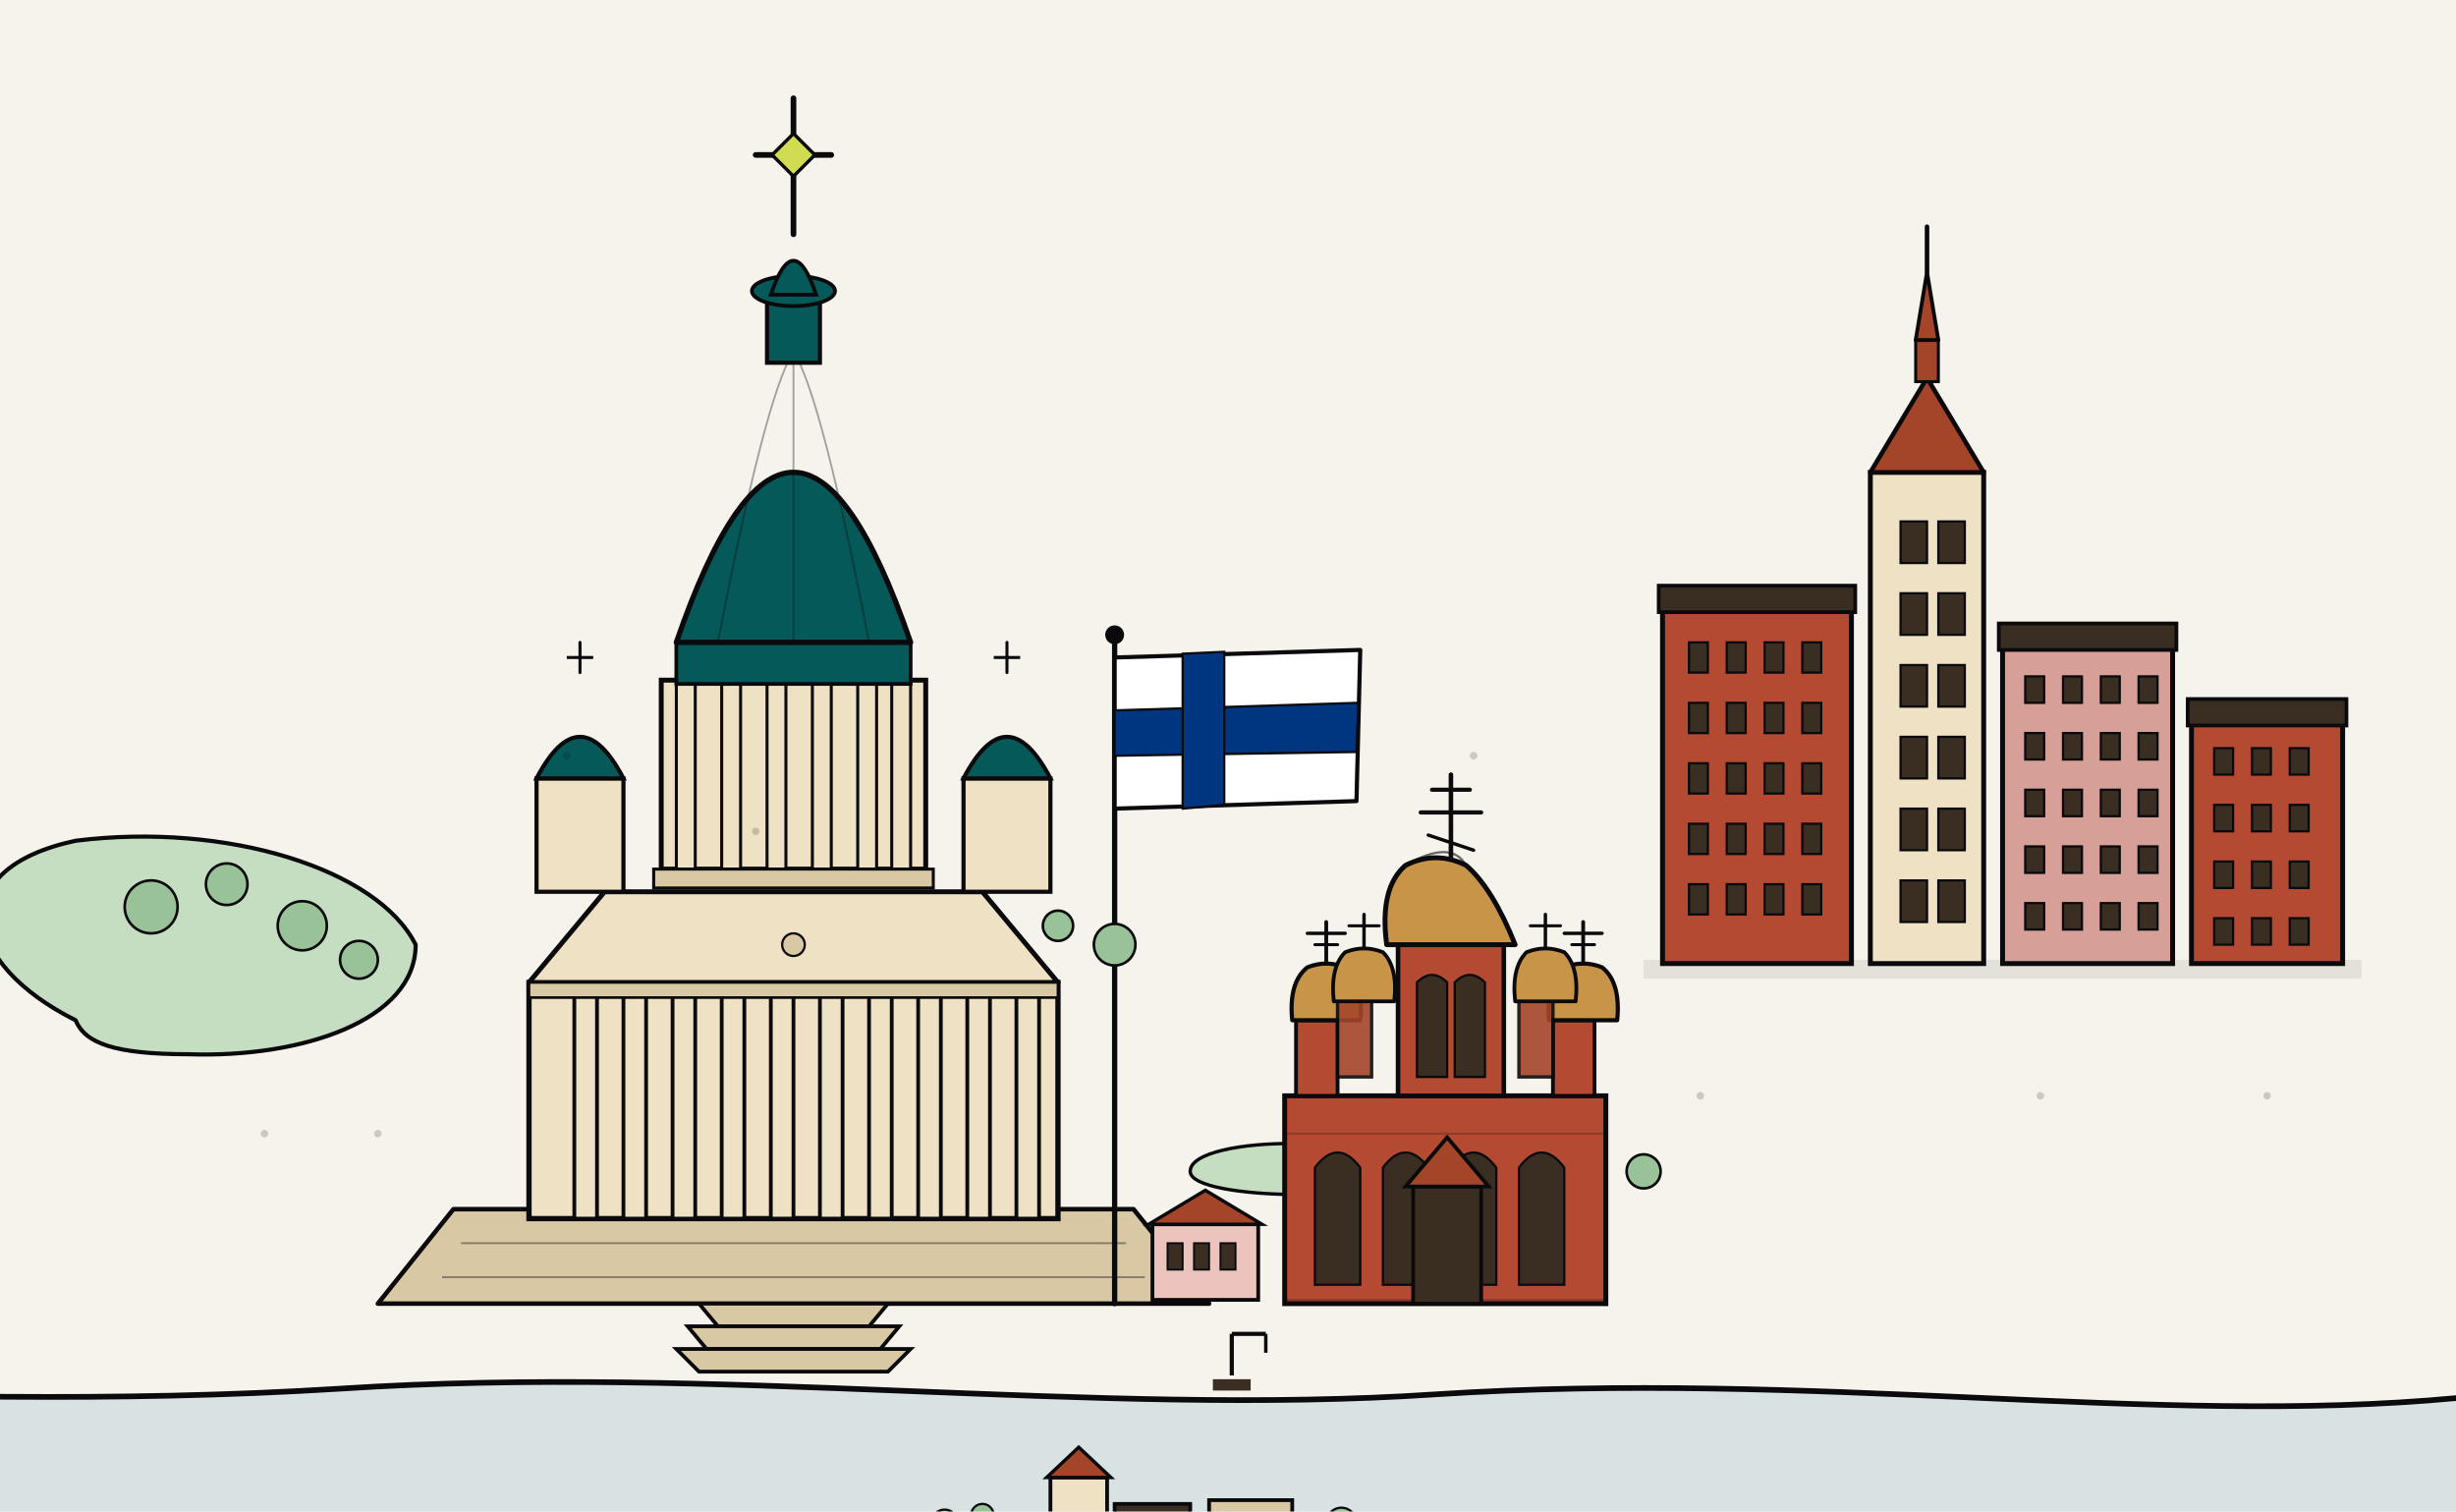
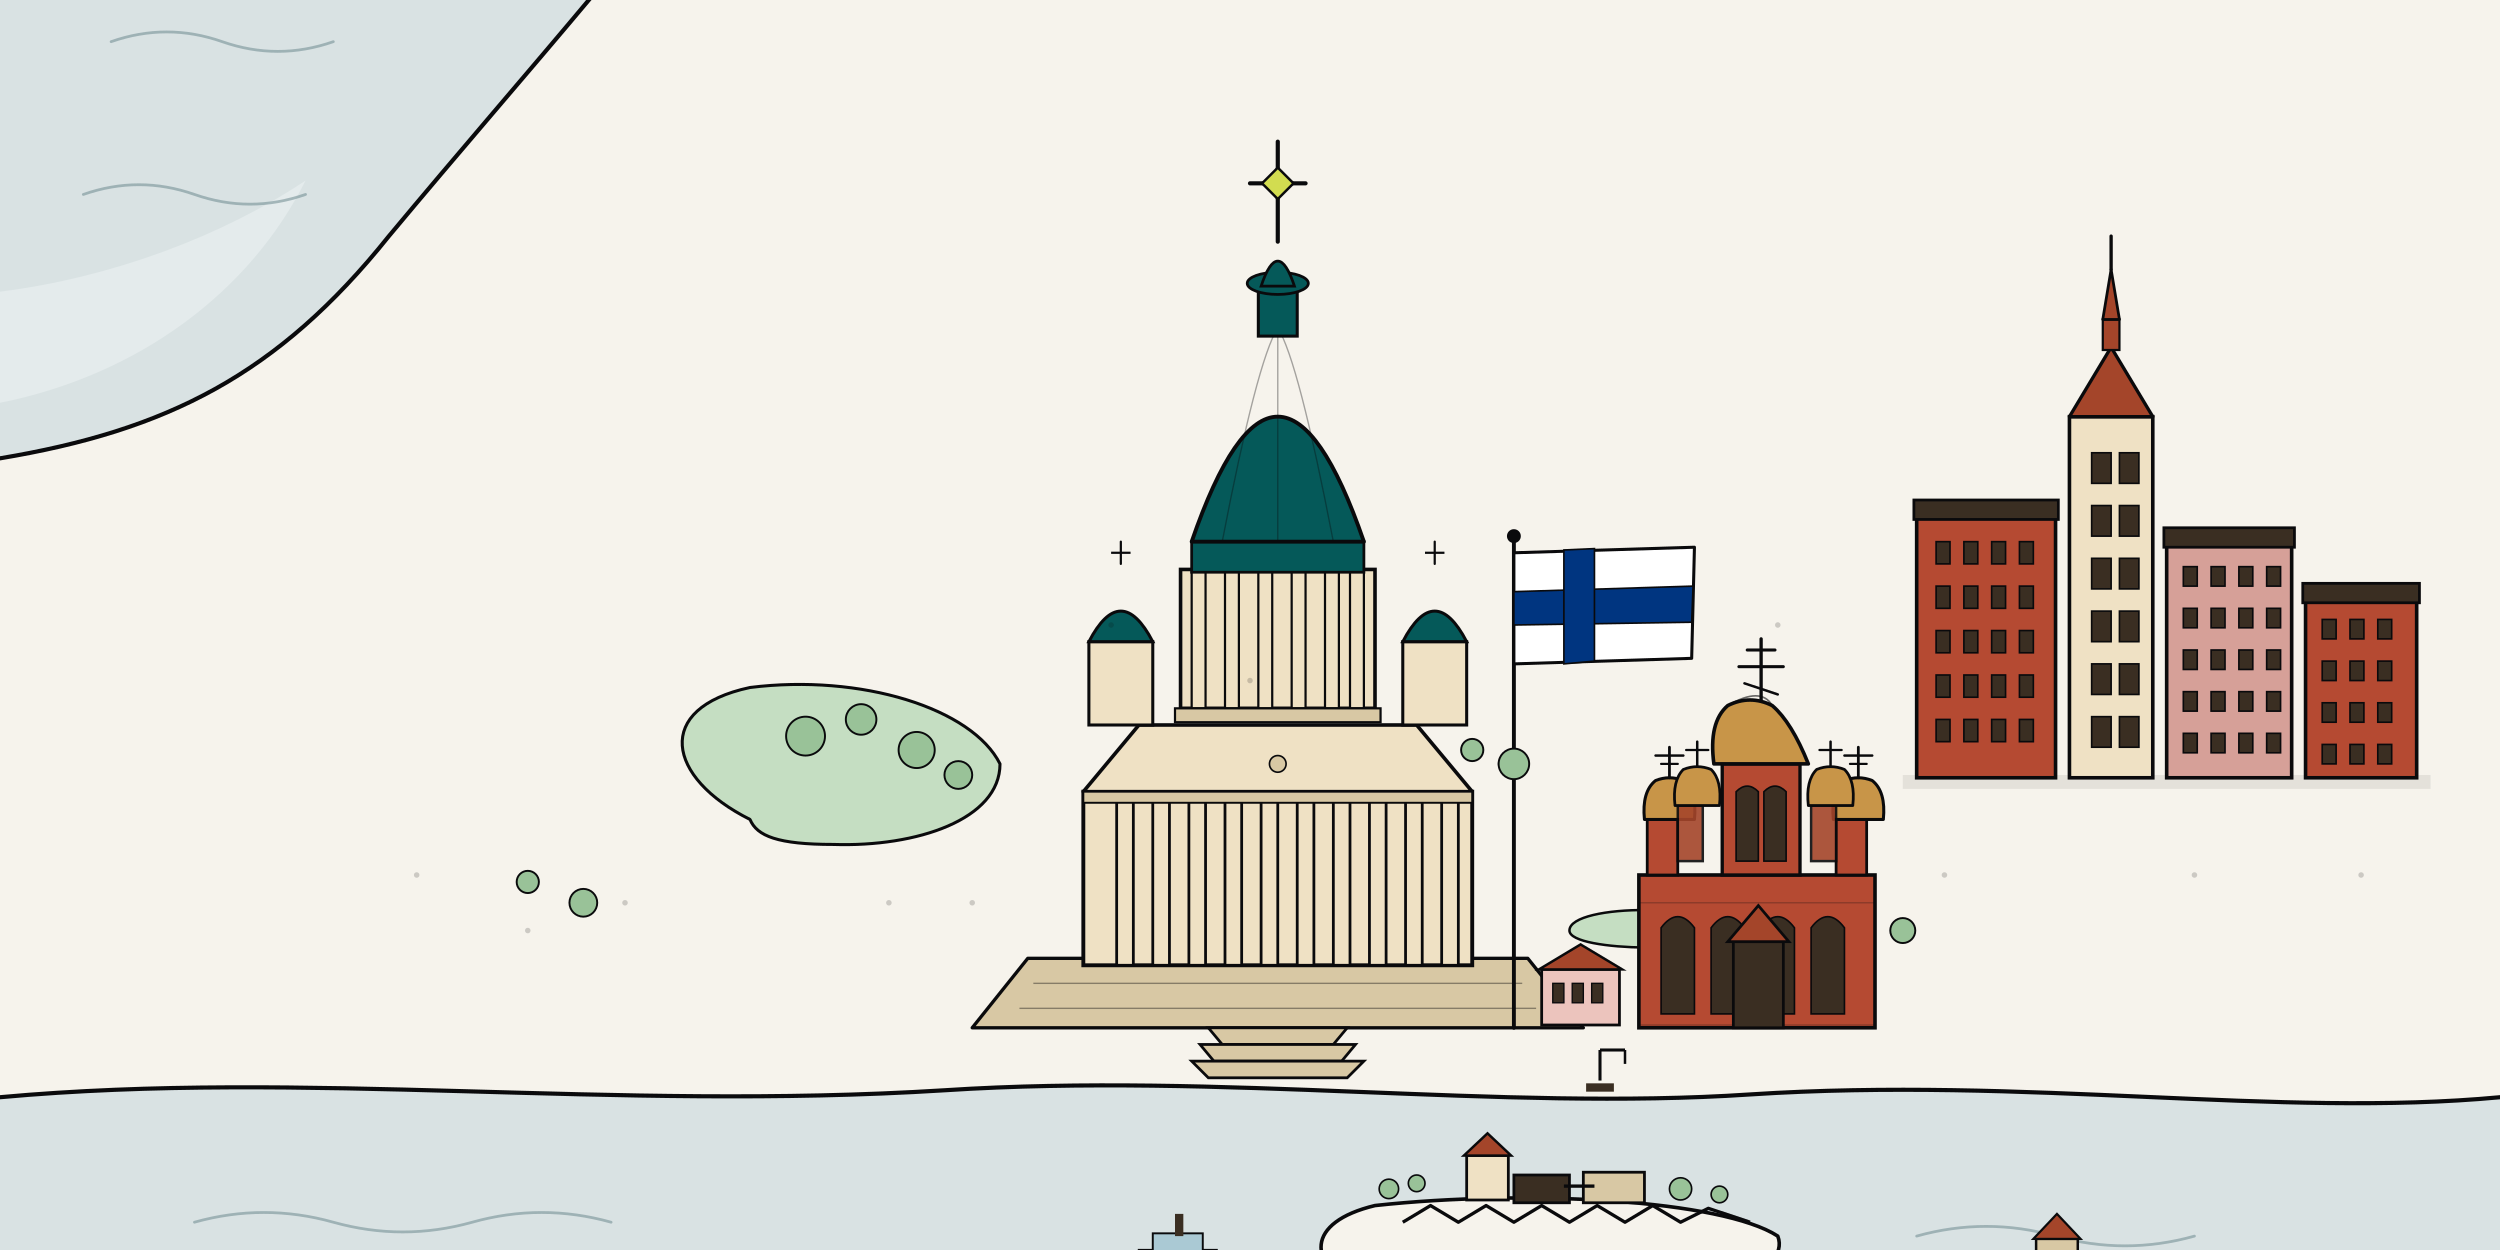
- <svg xmlns="http://www.w3.org/2000/svg" viewBox="500 200 1300 800" preserveAspectRatio="xMidYMid slice">
+ <svg xmlns="http://www.w3.org/2000/svg" viewBox="0 150 1800 900" preserveAspectRatio="xMidYMid slice">
  <rect width="1800" height="1200" fill="#f6f3ec" />
  <path d="M 0 0 L 540 0 C 480 90 380 200 280 320 C 200 420 120 460 0 480 Z" fill="#d9e2e3" />
  <path d="M 0 360 C 80 350 160 320 220 280 C 180 360 100 420 0 440 Z" fill="#e4ebec" />
  <path d="M 0 940 C 220 920 440 950 680 935 C 880 922 1080 950 1260 938 C 1460 925 1640 955 1800 940 L 1800 1200 L 0 1200 Z" fill="#d9e2e3" />
  <g fill="none" stroke="#6e8a90" stroke-width="2" stroke-linecap="round" opacity="0.55">
    <path d="M 80 180 q 40 -14 80 0 t 80 0" />
    <path d="M 60 290 q 40 -14 80 0 t 80 0" />
    <path d="M 280 100 q 30 -10 60 0 t 60 0" />
    <path d="M 140 1030 q 50 -14 100 0 t 100 0 t 100 0" />
    <path d="M 800 1060 q 50 -14 100 0 t 100 0 t 100 0" />
    <path d="M 1380 1040 q 50 -14 100 0 t 100 0" />
    <path d="M 460 1130 q 40 -12 80 0 t 80 0" />
    <path d="M 1100 1140 q 40 -12 80 0 t 80 0" />
  </g>
  <path d="M 0 480 C 120 460 200 420 280 320 C 380 200 480 90 540 0" fill="none" stroke="#0a0a0c" stroke-width="3" stroke-linejoin="round" stroke-linecap="round" />
  <path d="M 0 940 C 220 920 440 950 680 935 C 880 922 1080 950 1260 938 C 1460 925 1640 955 1800 940" fill="none" stroke="#0a0a0c" stroke-width="3" stroke-linejoin="round" stroke-linecap="round" />
  <path d="M 540 740 C 480 710 470 660 540 645 C 620 635 700 660 720 700 C 720 740 660 760 600 758 C 560 758 545 752 540 740 Z" fill="#c5dec2" stroke="#0a0a0c" stroke-width="2.2" stroke-linejoin="round" />
  <g fill="#99c298" stroke="#0a0a0c" stroke-width="1.4">
    <circle cx="580" cy="680" r="14" />
    <circle cx="620" cy="668" r="11" />
    <circle cx="660" cy="690" r="13" />
    <circle cx="690" cy="708" r="10" />
  </g>
  <path d="M 1130 820 C 1130 800 1240 800 1240 822 C 1240 836 1130 836 1130 820 Z" fill="#c5dec2" stroke="#0a0a0c" stroke-width="1.8" />
  <g>
    <rect x="1370" y="708" width="380" height="10" fill="#0a0a0c" opacity="0.08" />
    <rect x="1380" y="520" width="100" height="190" fill="#b54a32" stroke="#0a0a0c" stroke-width="2.6" />
    <rect x="1378" y="510" width="104" height="14" fill="#3a2e22" stroke="#0a0a0c" stroke-width="2" />
    <g fill="#3a2e22" stroke="#0a0a0c" stroke-width="1.2">
      <rect x="1394" y="540" width="10" height="16" />
      <rect x="1414" y="540" width="10" height="16" />
      <rect x="1434" y="540" width="10" height="16" />
      <rect x="1454" y="540" width="10" height="16" />
      <rect x="1394" y="572" width="10" height="16" />
      <rect x="1414" y="572" width="10" height="16" />
      <rect x="1434" y="572" width="10" height="16" />
      <rect x="1454" y="572" width="10" height="16" />
      <rect x="1394" y="604" width="10" height="16" />
      <rect x="1414" y="604" width="10" height="16" />
      <rect x="1434" y="604" width="10" height="16" />
      <rect x="1454" y="604" width="10" height="16" />
      <rect x="1394" y="636" width="10" height="16" />
      <rect x="1414" y="636" width="10" height="16" />
      <rect x="1434" y="636" width="10" height="16" />
      <rect x="1454" y="636" width="10" height="16" />
      <rect x="1394" y="668" width="10" height="16" />
      <rect x="1414" y="668" width="10" height="16" />
      <rect x="1434" y="668" width="10" height="16" />
      <rect x="1454" y="668" width="10" height="16" />
    </g>
    <rect x="1490" y="450" width="60" height="260" fill="#efe1c4" stroke="#0a0a0c" stroke-width="2.6" />
    <polygon points="1490,450 1550,450 1520,400" fill="#a4452a" stroke="#0a0a0c" stroke-width="2.4" stroke-linejoin="round" />
    <rect x="1514" y="380" width="12" height="22" fill="#a4452a" stroke="#0a0a0c" stroke-width="1.6" />
    <polygon points="1514,380 1526,380 1520,344" fill="#a4452a" stroke="#0a0a0c" stroke-width="2" stroke-linejoin="round" />
    <line x1="1520" y1="344" x2="1520" y2="320" stroke="#0a0a0c" stroke-width="2.4" stroke-linecap="round" />
    <g fill="#3a2e22" stroke="#0a0a0c" stroke-width="1.2">
      <rect x="1506" y="476" width="14" height="22" />
      <rect x="1526" y="476" width="14" height="22" />
      <rect x="1506" y="514" width="14" height="22" />
      <rect x="1526" y="514" width="14" height="22" />
      <rect x="1506" y="552" width="14" height="22" />
      <rect x="1526" y="552" width="14" height="22" />
      <rect x="1506" y="590" width="14" height="22" />
      <rect x="1526" y="590" width="14" height="22" />
      <rect x="1506" y="628" width="14" height="22" />
      <rect x="1526" y="628" width="14" height="22" />
      <rect x="1506" y="666" width="14" height="22" />
      <rect x="1526" y="666" width="14" height="22" />
    </g>
    <rect x="1560" y="540" width="90" height="170" fill="#d6a098" stroke="#0a0a0c" stroke-width="2.6" />
    <rect x="1558" y="530" width="94" height="14" fill="#3a2e22" stroke="#0a0a0c" stroke-width="2" />
    <g fill="#3a2e22" stroke="#0a0a0c" stroke-width="1.2">
      <rect x="1572" y="558" width="10" height="14" />
      <rect x="1592" y="558" width="10" height="14" />
      <rect x="1612" y="558" width="10" height="14" />
      <rect x="1632" y="558" width="10" height="14" />
      <rect x="1572" y="588" width="10" height="14" />
      <rect x="1592" y="588" width="10" height="14" />
      <rect x="1612" y="588" width="10" height="14" />
      <rect x="1632" y="588" width="10" height="14" />
      <rect x="1572" y="618" width="10" height="14" />
      <rect x="1592" y="618" width="10" height="14" />
      <rect x="1612" y="618" width="10" height="14" />
      <rect x="1632" y="618" width="10" height="14" />
      <rect x="1572" y="648" width="10" height="14" />
      <rect x="1592" y="648" width="10" height="14" />
      <rect x="1612" y="648" width="10" height="14" />
      <rect x="1632" y="648" width="10" height="14" />
      <rect x="1572" y="678" width="10" height="14" />
      <rect x="1592" y="678" width="10" height="14" />
      <rect x="1612" y="678" width="10" height="14" />
      <rect x="1632" y="678" width="10" height="14" />
    </g>
    <rect x="1660" y="580" width="80" height="130" fill="#b54a32" stroke="#0a0a0c" stroke-width="2.6" />
    <rect x="1658" y="570" width="84" height="14" fill="#3a2e22" stroke="#0a0a0c" stroke-width="2" />
    <g fill="#3a2e22" stroke="#0a0a0c" stroke-width="1.2">
      <rect x="1672" y="596" width="10" height="14" />
      <rect x="1692" y="596" width="10" height="14" />
      <rect x="1712" y="596" width="10" height="14" />
      <rect x="1672" y="626" width="10" height="14" />
      <rect x="1692" y="626" width="10" height="14" />
      <rect x="1712" y="626" width="10" height="14" />
      <rect x="1672" y="656" width="10" height="14" />
      <rect x="1692" y="656" width="10" height="14" />
      <rect x="1712" y="656" width="10" height="14" />
      <rect x="1672" y="686" width="10" height="14" />
      <rect x="1692" y="686" width="10" height="14" />
      <rect x="1712" y="686" width="10" height="14" />
    </g>
  </g>
  <g>
    <polygon points="700,890 1140,890 1100,840 740,840" fill="#d8c8a4" stroke="#0a0a0c" stroke-width="2.4" stroke-linejoin="round" />
    <g stroke="#0a0a0c" stroke-width="1" opacity="0.4">
      <line x1="744" y1="858" x2="1096" y2="858" />
      <line x1="734" y1="876" x2="1106" y2="876" />
    </g>
    <rect x="780" y="720" width="280" height="125" fill="#efe1c4" stroke="#0a0a0c" stroke-width="2.8" />
    <g fill="#efe1c4" stroke="#0a0a0c" stroke-width="2">
      <rect x="804" y="720" width="12" height="125" />
      <rect x="830" y="720" width="12" height="125" />
      <rect x="856" y="720" width="12" height="125" />
      <rect x="882" y="720" width="12" height="125" />
      <rect x="908" y="720" width="12" height="125" />
      <rect x="934" y="720" width="12" height="125" />
      <rect x="960" y="720" width="12" height="125" />
      <rect x="986" y="720" width="12" height="125" />
      <rect x="1012" y="720" width="12" height="125" />
      <rect x="1038" y="720" width="12" height="125" />
    </g>
    <polygon points="780,720 1060,720 1020,672 820,672" fill="#efe1c4" stroke="#0a0a0c" stroke-width="2.6" stroke-linejoin="round" />
    <circle cx="920" cy="700" r="6" fill="#d8c8a4" stroke="#0a0a0c" stroke-width="1.2" />
    <rect x="780" y="720" width="280" height="8" fill="#d8c8a4" stroke="#0a0a0c" stroke-width="1.4" />
    <rect x="850" y="560" width="140" height="100" fill="#efe1c4" stroke="#0a0a0c" stroke-width="2.6" />
    <g fill="#efe1c4" stroke="#0a0a0c" stroke-width="1.6">
      <rect x="858" y="560" width="10" height="100" />
      <rect x="882" y="560" width="10" height="100" />
      <rect x="906" y="560" width="10" height="100" />
      <rect x="930" y="560" width="10" height="100" />
      <rect x="954" y="560" width="10" height="100" />
      <rect x="972" y="560" width="10" height="100" />
    </g>
    <rect x="846" y="660" width="148" height="10" fill="#d8c8a4" stroke="#0a0a0c" stroke-width="1.6" />
    <rect x="858" y="540" width="124" height="22" fill="#055959" stroke="#0a0a0c" stroke-width="2" />
    <path d="M 858 540 Q 920 360 982 540 Z" fill="#055959" stroke="#0a0a0c" stroke-width="2.8" stroke-linejoin="round" />
    <path d="M 880 540 Q 905 410 920 386" fill="none" stroke="#0a0a0c" stroke-width="1" opacity="0.35" />
    <path d="M 920 540 Q 920 410 920 386" fill="none" stroke="#0a0a0c" stroke-width="1" opacity="0.35" />
    <path d="M 960 540 Q 935 410 920 386" fill="none" stroke="#0a0a0c" stroke-width="1" opacity="0.35" />
    <rect x="906" y="356" width="28" height="36" fill="#055959" stroke="#0a0a0c" stroke-width="2.2" />
    <ellipse cx="920" cy="354" rx="22" ry="8" fill="#055959" stroke="#0a0a0c" stroke-width="2" />
    <path d="M 908 356 Q 920 320 932 356 Z" fill="#055959" stroke="#0a0a0c" stroke-width="2" />
    <line x1="920" y1="324" x2="920" y2="252" stroke="#0a0a0c" stroke-width="3" stroke-linecap="round" />
    <line x1="900" y1="282" x2="940" y2="282" stroke="#0a0a0c" stroke-width="3" stroke-linecap="round" />
    <rect x="912" y="274" width="16" height="16" fill="#d2dc50" stroke="#0a0a0c" stroke-width="1.8" transform="rotate(45 920 282)" />
    <g>
      <rect x="784" y="612" width="46" height="60" fill="#efe1c4" stroke="#0a0a0c" stroke-width="2.2" />
      <path d="M 784 612 Q 807 568 830 612 Z" fill="#055959" stroke="#0a0a0c" stroke-width="2.2" />
      <line x1="807" y1="556" x2="807" y2="540" stroke="#0a0a0c" stroke-width="1.6" stroke-linecap="round" />
      <line x1="800" y1="548" x2="814" y2="548" stroke="#0a0a0c" stroke-width="1.6" />
      <rect x="1010" y="612" width="46" height="60" fill="#efe1c4" stroke="#0a0a0c" stroke-width="2.2" />
      <path d="M 1010 612 Q 1033 568 1056 612 Z" fill="#055959" stroke="#0a0a0c" stroke-width="2.2" />
      <line x1="1033" y1="556" x2="1033" y2="540" stroke="#0a0a0c" stroke-width="1.6" stroke-linecap="round" />
      <line x1="1026" y1="548" x2="1040" y2="548" stroke="#0a0a0c" stroke-width="1.6" />
    </g>
    <g fill="#d8c8a4" stroke="#0a0a0c" stroke-width="2">
      <polygon points="870,890 970,890 960,902 880,902" />
      <polygon points="864,902 976,902 966,914 874,914" />
      <polygon points="858,914 982,914 970,926 870,926" />
    </g>
  </g>
  <g>
    <line x1="1090" y1="890" x2="1090" y2="540" stroke="#0a0a0c" stroke-width="2.8" stroke-linecap="round" />
    <circle cx="1090" cy="536" r="5" fill="#0a0a0c" />
    <path d="M 1090 548 L 1220 544 L 1218 624 L 1090 628 Z" fill="#ffffff" stroke="#0a0a0c" stroke-width="2.2" stroke-linejoin="round" />
    <path d="M 1090 576 L 1219 572 L 1218 598 L 1090 600 Z" fill="#003580" stroke="#0a0a0c" stroke-width="1.2" />
    <path d="M 1126 546 L 1148 545 L 1148 626 L 1126 628 Z" fill="#003580" stroke="#0a0a0c" stroke-width="1.2" />
  </g>
  <g>
    <rect x="1180" y="780" width="170" height="110" fill="#b54a32" stroke="#0a0a0c" stroke-width="2.6" />
    <g fill="#3a2e22" stroke="#0a0a0c" stroke-width="1.2">
      <path d="M 1196 880 L 1196 818 Q 1208 802 1220 818 L 1220 880 Z" />
      <path d="M 1232 880 L 1232 818 Q 1244 802 1256 818 L 1256 880 Z" />
      <path d="M 1268 880 L 1268 818 Q 1280 802 1292 818 L 1292 880 Z" />
      <path d="M 1304 880 L 1304 818 Q 1316 802 1328 818 L 1328 880 Z" />
    </g>
    <g stroke="#0a0a0c" stroke-width="1" opacity="0.25">
      <line x1="1180" y1="800" x2="1350" y2="800" />
      <line x1="1180" y1="888" x2="1350" y2="888" />
    </g>
    <rect x="1248" y="828" width="36" height="62" fill="#3a2e22" stroke="#0a0a0c" stroke-width="2" />
    <polygon points="1244,828 1288,828 1266,802" fill="#a4452a" stroke="#0a0a0c" stroke-width="2" />
    <rect x="1240" y="700" width="56" height="80" fill="#b54a32" stroke="#0a0a0c" stroke-width="2.4" />
    <g fill="#3a2e22" stroke="#0a0a0c" stroke-width="1.2">
      <path d="M 1250 770 L 1250 720 Q 1258 712 1266 720 L 1266 770 Z" />
      <path d="M 1270 770 L 1270 720 Q 1278 712 1286 720 L 1286 770 Z" />
    </g>
    <path d="M 1234 700 Q 1230 670 1244 658 Q 1252 654 1260 654 Q 1268 654 1276 658 Q 1290 670 1302 700 Z" fill="#c89548" stroke="#0a0a0c" stroke-width="2.6" stroke-linejoin="round" />
    <path d="M 1244 658 Q 1268 644 1276 658" fill="none" stroke="#0a0a0c" stroke-width="1.2" opacity="0.6" />
    <line x1="1268" y1="654" x2="1268" y2="610" stroke="#0a0a0c" stroke-width="2.4" stroke-linecap="round" />
    <line x1="1252" y1="630" x2="1284" y2="630" stroke="#0a0a0c" stroke-width="2.2" stroke-linecap="round" />
    <line x1="1258" y1="618" x2="1278" y2="618" stroke="#0a0a0c" stroke-width="2.2" stroke-linecap="round" />
    <line x1="1256" y1="642" x2="1280" y2="650" stroke="#0a0a0c" stroke-width="1.8" stroke-linecap="round" />
    <g>
      <rect x="1186" y="740" width="22" height="40" fill="#b54a32" stroke="#0a0a0c" stroke-width="2" />
      <path d="M 1184 740 Q 1182 720 1192 712 Q 1197 710 1202 710 Q 1207 710 1212 712 Q 1222 720 1220 740 Z" fill="#c89548" stroke="#0a0a0c" stroke-width="2.2" stroke-linejoin="round" />
      <line x1="1202" y1="710" x2="1202" y2="688" stroke="#0a0a0c" stroke-width="2" stroke-linecap="round" />
      <line x1="1192" y1="694" x2="1212" y2="694" stroke="#0a0a0c" stroke-width="1.8" stroke-linecap="round" />
      <line x1="1196" y1="700" x2="1208" y2="700" stroke="#0a0a0c" stroke-width="1.6" stroke-linecap="round" />
      <rect x="1322" y="740" width="22" height="40" fill="#b54a32" stroke="#0a0a0c" stroke-width="2" />
      <path d="M 1320 740 Q 1318 720 1328 712 Q 1333 710 1338 710 Q 1343 710 1348 712 Q 1358 720 1356 740 Z" fill="#c89548" stroke="#0a0a0c" stroke-width="2.2" stroke-linejoin="round" />
      <line x1="1338" y1="710" x2="1338" y2="688" stroke="#0a0a0c" stroke-width="2" stroke-linecap="round" />
      <line x1="1328" y1="694" x2="1348" y2="694" stroke="#0a0a0c" stroke-width="1.8" stroke-linecap="round" />
      <line x1="1332" y1="700" x2="1344" y2="700" stroke="#0a0a0c" stroke-width="1.6" stroke-linecap="round" />
      <rect x="1208" y="730" width="18" height="40" fill="#a4452a" stroke="#0a0a0c" stroke-width="1.8" opacity="0.9" />
      <path d="M 1206 730 Q 1204 712 1212 704 Q 1217 702 1222 702 Q 1227 702 1232 704 Q 1240 712 1238 730 Z" fill="#c89548" stroke="#0a0a0c" stroke-width="2" stroke-linejoin="round" />
      <line x1="1222" y1="702" x2="1222" y2="684" stroke="#0a0a0c" stroke-width="1.8" stroke-linecap="round" />
      <line x1="1214" y1="690" x2="1230" y2="690" stroke="#0a0a0c" stroke-width="1.6" stroke-linecap="round" />
      <rect x="1304" y="730" width="18" height="40" fill="#a4452a" stroke="#0a0a0c" stroke-width="1.8" opacity="0.9" />
      <path d="M 1302 730 Q 1300 712 1308 704 Q 1313 702 1318 702 Q 1323 702 1328 704 Q 1336 712 1334 730 Z" fill="#c89548" stroke="#0a0a0c" stroke-width="2" stroke-linejoin="round" />
      <line x1="1318" y1="702" x2="1318" y2="684" stroke="#0a0a0c" stroke-width="1.8" stroke-linecap="round" />
      <line x1="1310" y1="690" x2="1326" y2="690" stroke="#0a0a0c" stroke-width="1.6" stroke-linecap="round" />
    </g>
  </g>
  <g>
    <path d="M 980 1080 C 940 1060 940 1030 990 1018 C 1100 1006 1240 1014 1280 1040 C 1290 1066 1230 1090 1140 1090 C 1060 1092 1000 1094 980 1080 Z" fill="#f6f3ec" stroke="#0a0a0c" stroke-width="2.6" stroke-linejoin="round" />
    <path d="M 1010 1030 L 1030 1018 L 1050 1030 L 1070 1018 L 1090 1030 L 1110 1018 L 1130 1030 L 1150 1018 L 1170 1030 L 1190 1018 L 1210 1030 L 1230 1020 L 1260 1030" fill="none" stroke="#0a0a0c" stroke-width="2.4" stroke-linejoin="round" />
    <rect x="1090" y="996" width="40" height="20" fill="#3a2e22" stroke="#0a0a0c" stroke-width="2" />
    <rect x="1140" y="994" width="44" height="22" fill="#d8c8a4" stroke="#0a0a0c" stroke-width="2" />
    <line x1="1126" y1="1004" x2="1148" y2="1004" stroke="#0a0a0c" stroke-width="2.4" />
    <rect x="1056" y="982" width="30" height="32" fill="#efe1c4" stroke="#0a0a0c" stroke-width="2" />
    <polygon points="1054,982 1088,982 1071,966" fill="#a4452a" stroke="#0a0a0c" stroke-width="1.8" />
    <g fill="#99c298" stroke="#0a0a0c" stroke-width="1.2">
      <circle cx="1000" cy="1006" r="7" />
      <circle cx="1020" cy="1002" r="6" />
      <circle cx="1210" cy="1006" r="8" />
      <circle cx="1238" cy="1010" r="6" />
    </g>
    <path d="M 1380 1110 C 1360 1090 1380 1068 1430 1060 C 1500 1054 1570 1064 1600 1080 C 1610 1100 1570 1118 1500 1120 C 1430 1122 1390 1118 1380 1110 Z" fill="#f6f3ec" stroke="#0a0a0c" stroke-width="2.4" stroke-linejoin="round" />
    <path d="M 1400 1078 L 1420 1068 L 1440 1078 L 1460 1068 L 1480 1078 L 1500 1068 L 1520 1078 L 1540 1068 L 1560 1078 L 1580 1072" fill="none" stroke="#0a0a0c" stroke-width="2.2" stroke-linejoin="round" />
    <rect x="1466" y="1042" width="30" height="28" fill="#d8c8a4" stroke="#0a0a0c" stroke-width="1.8" />
    <polygon points="1464,1042 1498,1042 1481,1024" fill="#a4452a" stroke="#0a0a0c" stroke-width="1.6" />
    <g fill="#99c298" stroke="#0a0a0c" stroke-width="1.2">
      <circle cx="1410" cy="1066" r="6" />
      <circle cx="1556" cy="1068" r="6" />
    </g>
  </g>
  <g>
    <rect x="820" y="1050" width="56" height="8" fill="#efe1c4" stroke="#0a0a0c" stroke-width="1.6" />
    <polygon points="816,1058 880,1058 872,1066 824,1066" fill="#3a2e22" stroke="#0a0a0c" stroke-width="1.6" stroke-linejoin="round" />
    <rect x="830" y="1038" width="36" height="14" fill="#aac9d4" stroke="#0a0a0c" stroke-width="1.4" />
    <rect x="846" y="1024" width="6" height="16" fill="#3a2e22" />
  </g>
  <g>
    <rect x="1110" y="848" width="56" height="40" fill="#ecc4bd" stroke="#0a0a0c" stroke-width="2" />
    <polygon points="1108,848 1168,848 1138,830" fill="#a4452a" stroke="#0a0a0c" stroke-width="1.8" />
    <g fill="#3a2e22" stroke="#0a0a0c" stroke-width="1">
      <rect x="1118" y="858" width="8" height="14" />
      <rect x="1132" y="858" width="8" height="14" />
      <rect x="1146" y="858" width="8" height="14" />
    </g>
    <rect x="1142" y="930" width="20" height="6" fill="#3a2e22" />
    <line x1="1152" y1="928" x2="1152" y2="906" stroke="#0a0a0c" stroke-width="2.2" />
    <line x1="1152" y1="906" x2="1170" y2="906" stroke="#0a0a0c" stroke-width="2.2" />
    <line x1="1170" y1="906" x2="1170" y2="916" stroke="#0a0a0c" stroke-width="1.8" />
  </g>
  <g fill="#0a0a0c" opacity="0.18">
    <circle cx="300" cy="780" r="2" />
    <circle cx="380" cy="820" r="2" />
    <circle cx="450" cy="800" r="2" />
    <circle cx="640" cy="800" r="2" />
    <circle cx="700" cy="800" r="2" />
    <circle cx="800" cy="600" r="2" />
    <circle cx="900" cy="640" r="2" />
    <circle cx="1080" cy="700" r="2" />
    <circle cx="1280" cy="600" r="2" />
    <circle cx="1400" cy="780" r="2" />
    <circle cx="1580" cy="780" r="2" />
    <circle cx="1700" cy="780" r="2" />
  </g>
  <g fill="#99c298" stroke="#0a0a0c" stroke-width="1.4">
    <circle cx="420" cy="800" r="10" />
    <circle cx="380" cy="785" r="8" />
    <circle cx="1370" cy="820" r="9" />
    <circle cx="1090" cy="700" r="11" />
    <circle cx="1060" cy="690" r="8" />
  </g>
</svg>
